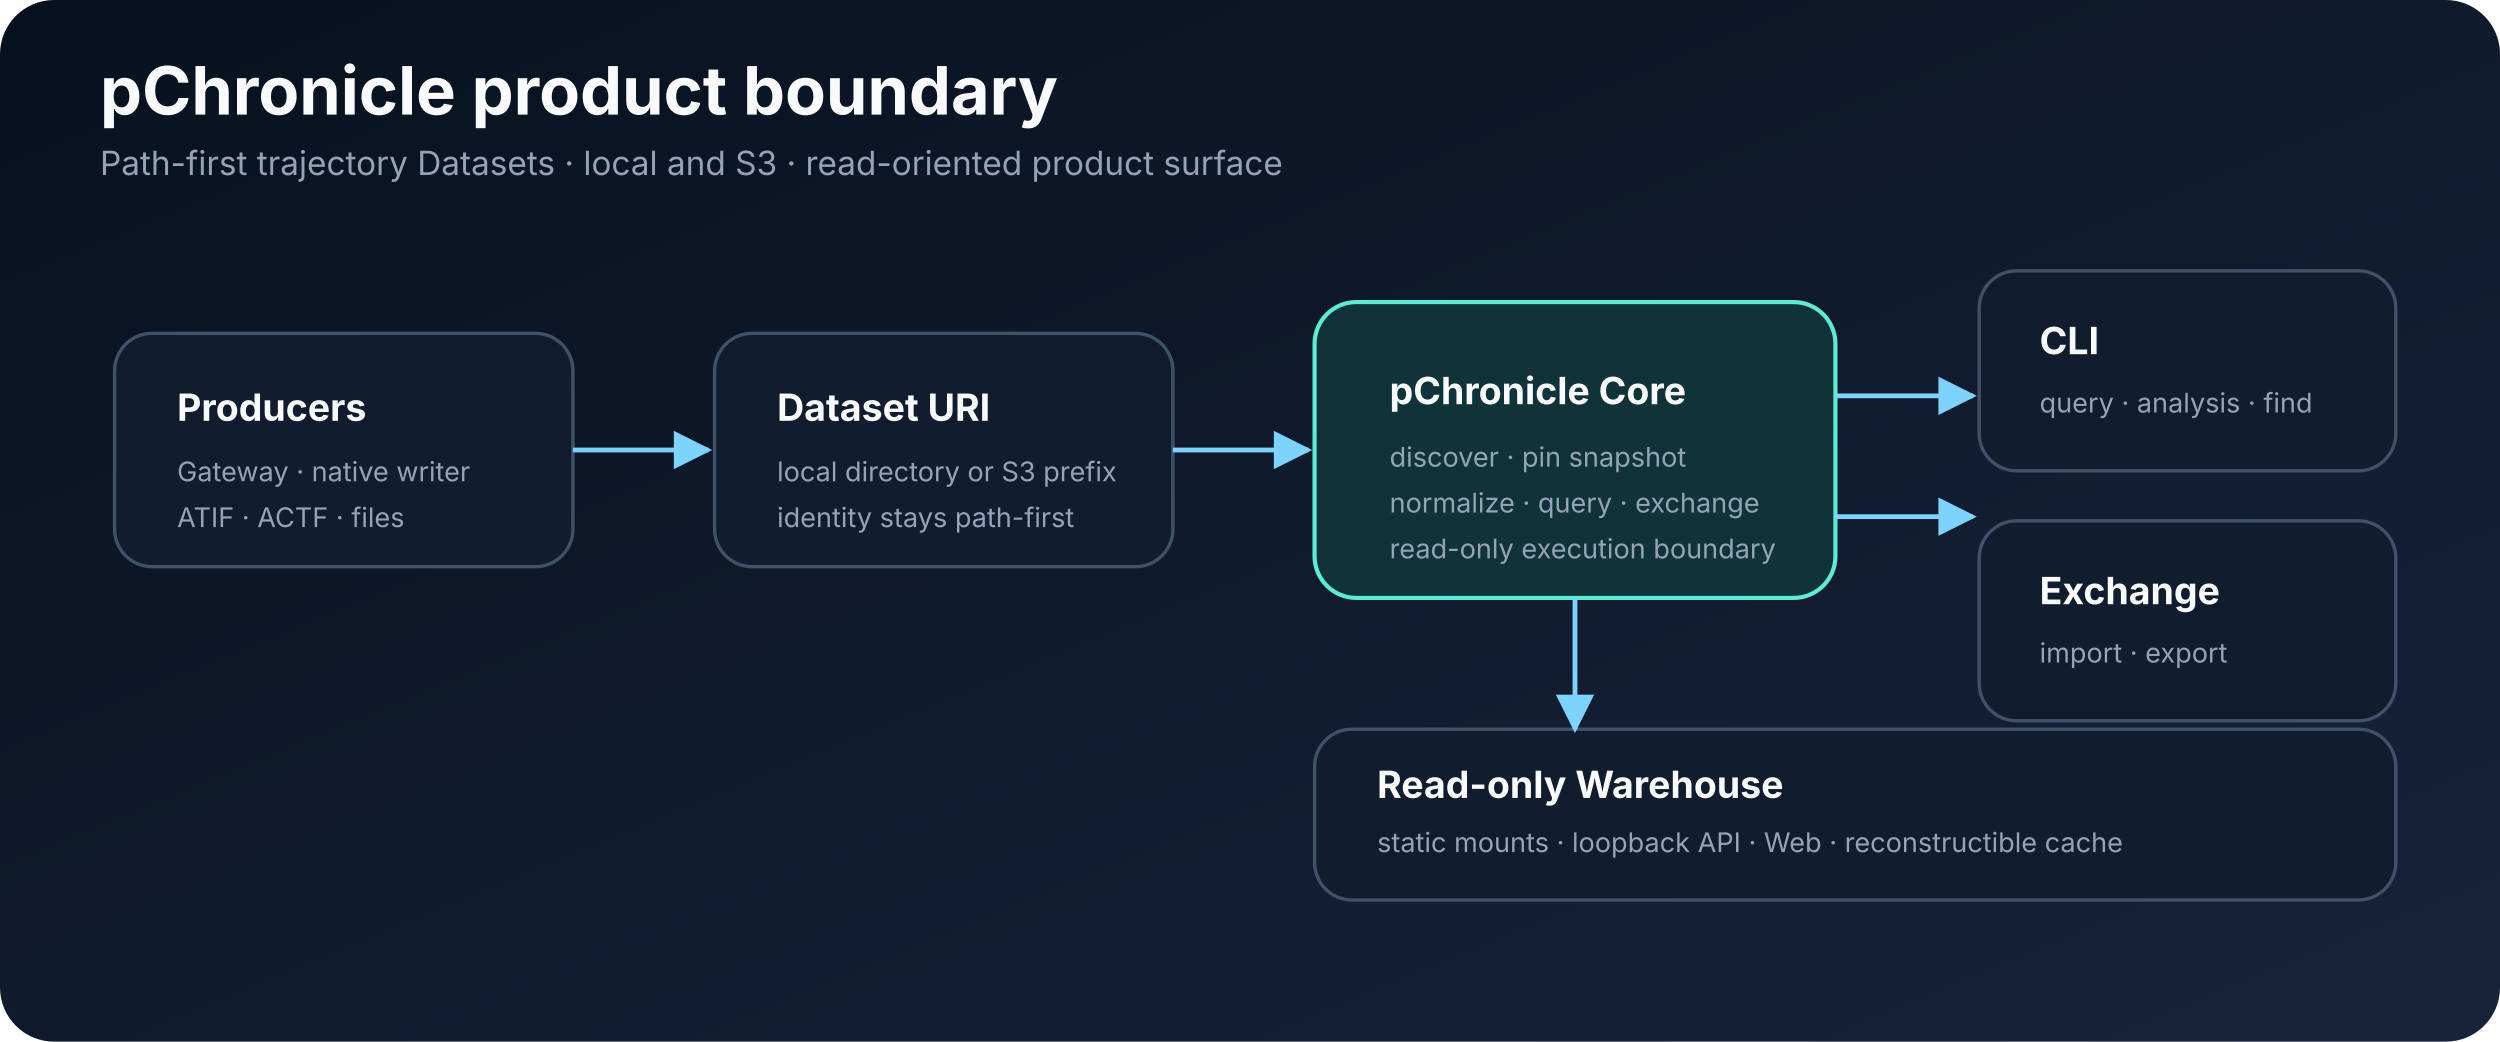
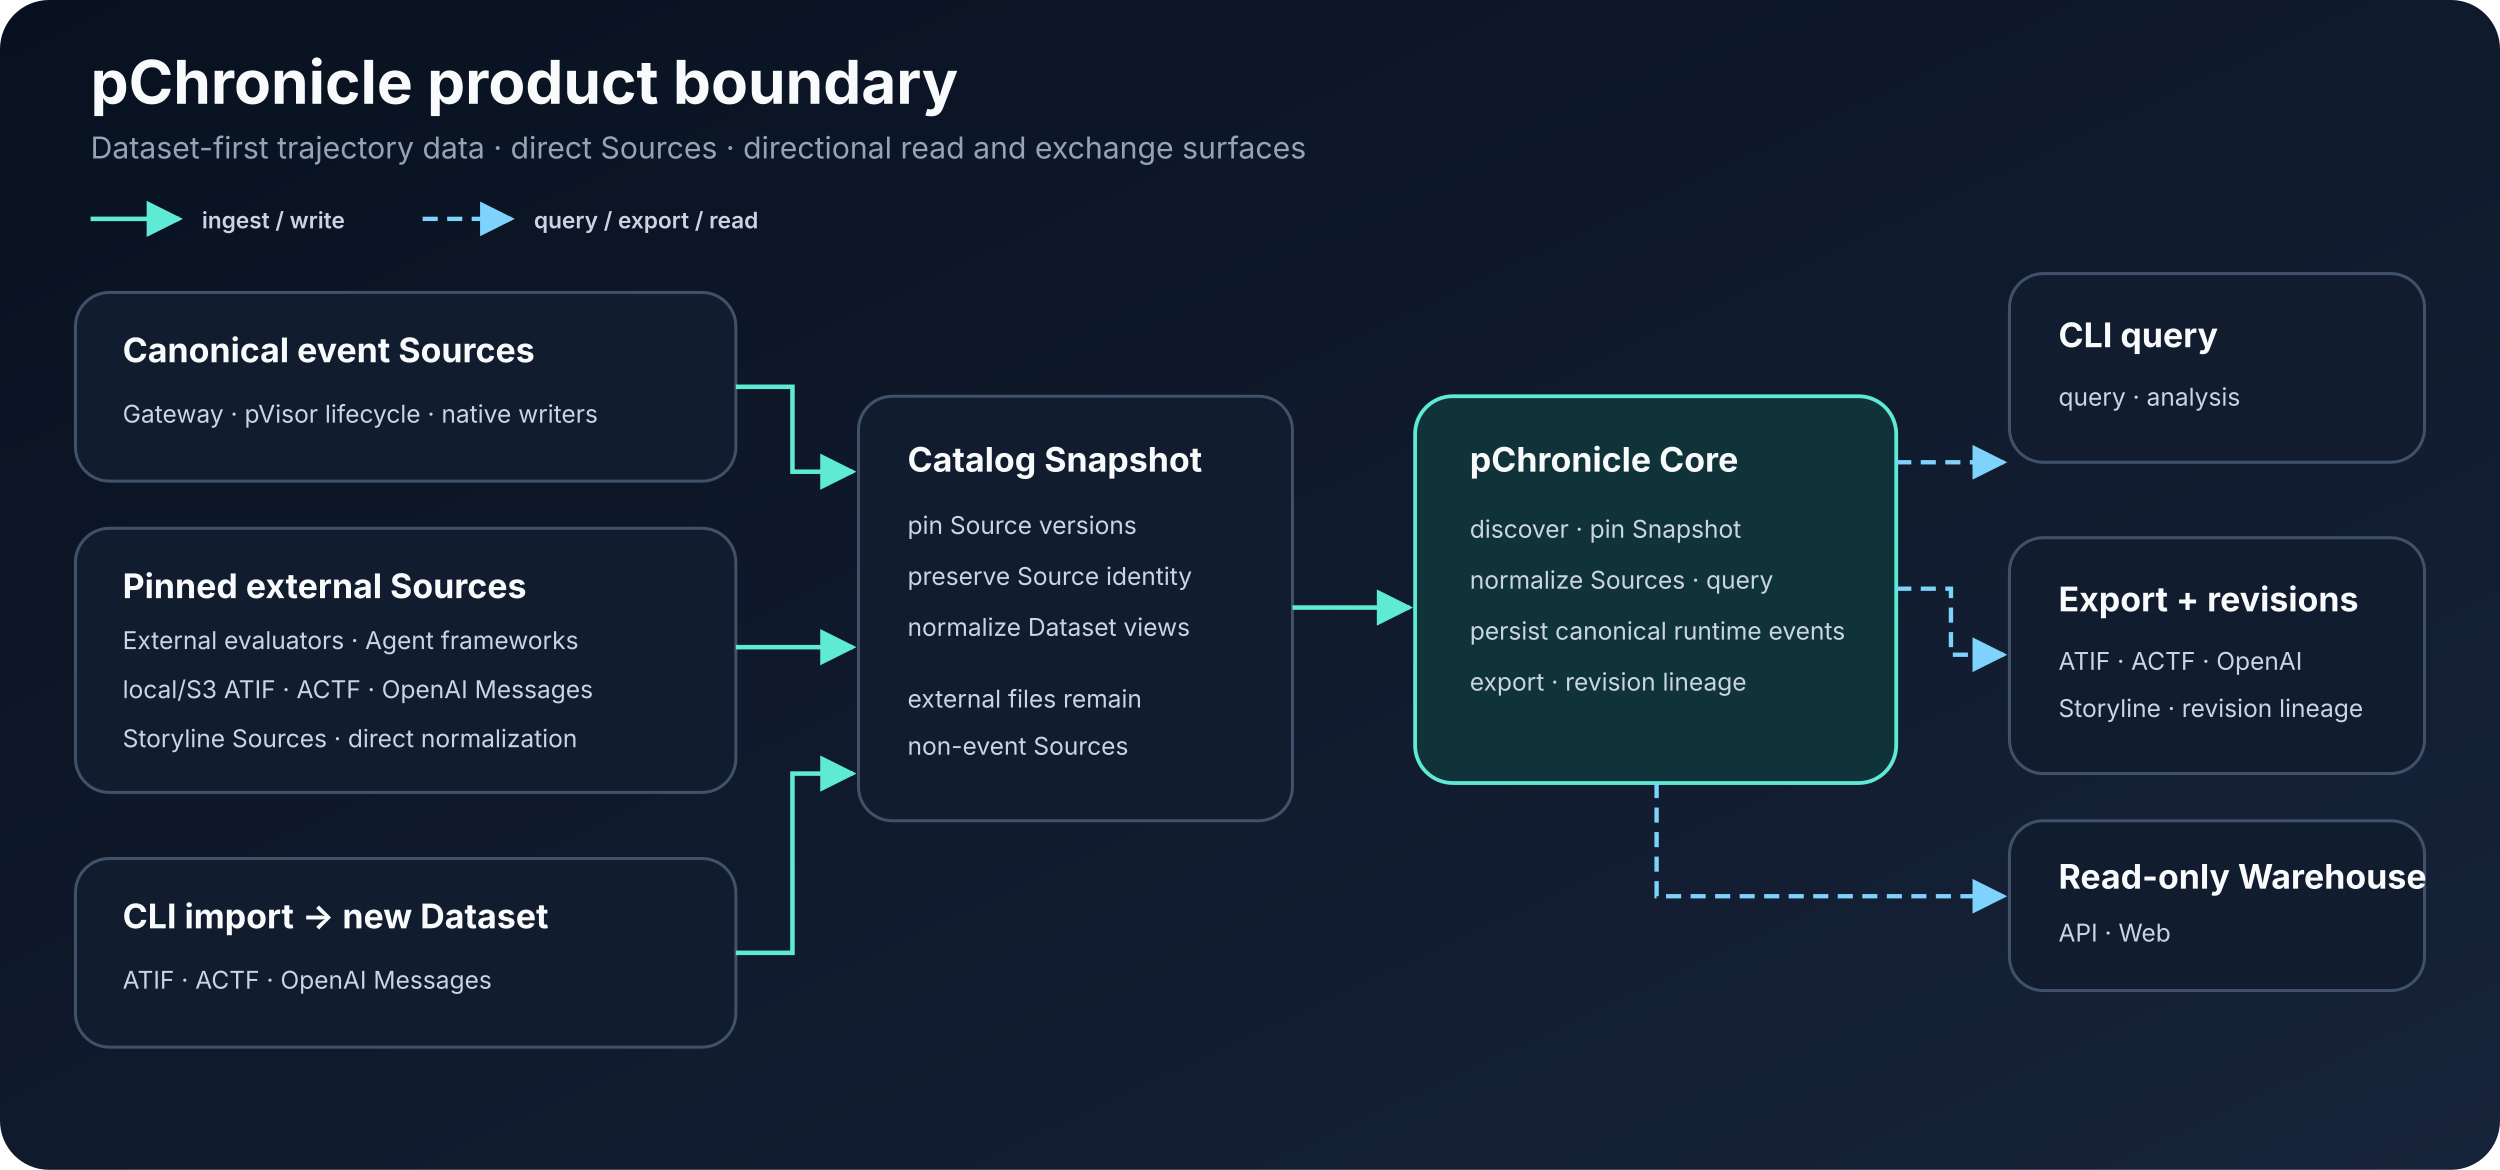
- <svg xmlns="http://www.w3.org/2000/svg" width="1200" height="500" viewBox="0 0 1200 500" role="img" aria-labelledby="title desc">
+ <svg xmlns="http://www.w3.org/2000/svg" width="1325" height="620" viewBox="0 0 1325 620" role="img" aria-labelledby="title desc">
  <defs>
    <linearGradient id="bg" x1="0" y1="0" x2="1" y2="1">
      <stop stop-color="#08111f" />
      <stop offset="1" stop-color="#17233a" />
    </linearGradient>
-     <marker id="a" viewBox="0 0 10 10" refX="9" refY="5" markerWidth="8" markerHeight="8" orient="auto">
+     <marker id="arrow-ingest" viewBox="0 0 10 10" refX="9" refY="5" markerWidth="8" markerHeight="8" orient="auto">
+       <path d="M0 0L10 5L0 10z" fill="#5eead4" />
+     </marker>
+     <marker id="arrow-read" viewBox="0 0 10 10" refX="9" refY="5" markerWidth="8" markerHeight="8" orient="auto">
      <path d="M0 0L10 5L0 10z" fill="#7dd3fc" />
    </marker>
-     <style>text{font-family:-apple-system,BlinkMacSystemFont,"Segoe UI",sans-serif}.title{font-size:32px;font-weight:700;fill:#f8fafc}.sub{font-size:16px;fill:#94a3b8}.label{font-size:18px;font-weight:700;fill:#f8fafc}.tiny{font-size:13px;fill:#94a3b8}.box{fill:#111c2e;stroke:#40516a;stroke-width:1.6}.accent{fill:#10333a;stroke:#5eead4;stroke-width:2}.line{fill:none;stroke:#7dd3fc;stroke-width:2.3;marker-end:url(#a)}</style>
+     <style>
+       text { font-family: -apple-system, BlinkMacSystemFont, "Segoe UI", sans-serif; }
+       .title { font-size: 32px; font-weight: 700; fill: #f8fafc; }
+       .sub { font-size: 16px; fill: #94a3b8; }
+       .label { font-size: 18px; font-weight: 700; fill: #f8fafc; }
+       .tiny { font-size: 13px; fill: #cbd5e1; }
+       .legend { font-size: 12px; font-weight: 600; fill: #cbd5e1; }
+       .box { fill: #111c2e; stroke: #40516a; stroke-width: 1.6; }
+       .accent { fill: #10333a; stroke: #5eead4; stroke-width: 2; }
+       .ingest-line { fill: none; stroke: #5eead4; stroke-width: 2.4; marker-end: url(#arrow-ingest); }
+       .read-line { fill: none; stroke: #7dd3fc; stroke-width: 2.3; stroke-dasharray: 8 5; marker-end: url(#arrow-read); }
+     </style>
  </defs>
-   <rect width="1200" height="500" rx="26" fill="url(#bg)" />
+   <rect width="1325" height="620" rx="26" fill="url(#bg)" />
  <text x="48" y="55" class="title">pChronicle product boundary</text>
-   <text x="48" y="84" class="sub">Path-first trajectory Datasets · local and S3 · read-oriented product surface</text>
-   <rect x="55" y="160" width="220" height="112" rx="18" class="box" />
-   <text x="85" y="202" class="label">Producers</text>
-   <text x="85" y="231" class="tiny">Gateway · native writer</text>
-   <text x="85" y="253" class="tiny">ATIF · ACTF · files</text>
-   <path d="M275 216H340" class="line" />
-   <rect x="343" y="160" width="220" height="112" rx="18" class="box" />
-   <text x="373" y="202" class="label">Dataset URI</text>
-   <text x="373" y="231" class="tiny">local directory or S3 prefix</text>
-   <text x="373" y="253" class="tiny">identity stays path-first</text>
-   <path d="M563 216H628" class="line" />
-   <rect x="631" y="145" width="250" height="142" rx="20" class="accent" />
-   <text x="667" y="194" class="label">pChronicle Core</text>
-   <text x="667" y="224" class="tiny">discover · pin snapshot</text>
-   <text x="667" y="246" class="tiny">normalize · query · exchange</text>
-   <text x="667" y="268" class="tiny">read-only execution boundary</text>
-   <path d="M881 190H947" class="line" />
-   <path d="M881 248H947" class="line" />
-   <rect x="950" y="130" width="200" height="96" rx="18" class="box" />
-   <text x="979" y="170" class="label">CLI</text>
-   <text x="979" y="198" class="tiny">query · analysis · find</text>
-   <rect x="950" y="250" width="200" height="96" rx="18" class="box" />
-   <text x="979" y="290" class="label">Exchange</text>
-   <text x="979" y="318" class="tiny">import · export</text>
-   <rect x="631" y="350" width="519" height="82" rx="18" class="box" />
-   <text x="661" y="383" class="label">Read-only Warehouse</text>
-   <text x="661" y="409" class="tiny">static mounts · loopback API · Web · reconstructible cache</text>
-   <path d="M756 287V350" class="line" />
+   <text x="48" y="84" class="sub">Dataset-first trajectory data · direct Sources · directional read and exchange surfaces</text>
+   <path d="M48 116H95" class="ingest-line" />
+   <text x="107" y="121" class="legend">ingest / write</text>
+   <path d="M224 116H271" class="read-line" />
+   <text x="283" y="121" class="legend">query / export / read</text>
+   <g id="canonical-event-sources">
+     <rect x="40" y="155" width="350" height="100" rx="18" class="box" />
+     <text x="65" y="192" class="label">Canonical event Sources</text>
+     <text x="65" y="224" class="tiny">Gateway · pVisor lifecycle · native writers</text>
+   </g>
+   <g id="external-sources">
+     <rect x="40" y="280" width="350" height="140" rx="18" class="box" />
+     <text x="65" y="317" class="label">Pinned external Sources</text>
+     <text x="65" y="344" class="tiny">External evaluators · Agent frameworks</text>
+     <text x="65" y="370" class="tiny">local/S3 ATIF · ACTF · OpenAI Messages</text>
+     <text x="65" y="396" class="tiny">Storyline Sources · direct normalization</text>
+   </g>
+   <g id="import-input">
+     <rect x="40" y="455" width="350" height="100" rx="18" class="box" />
+     <text x="65" y="492" class="label">CLI import → new Dataset</text>
+     <text x="65" y="524" class="tiny">ATIF · ACTF · OpenAI Messages</text>
+   </g>
+   <path d="M390 205H420V250H452" class="ingest-line" />
+   <path d="M390 343H452" class="ingest-line" />
+   <path d="M390 505H420V410H452" class="ingest-line" />
+   <g id="dataset-boundary">
+     <rect x="455" y="210" width="230" height="225" rx="18" class="box" />
+     <text x="481" y="250" class="label">Catalog Snapshot</text>
+     <text x="481" y="283" class="tiny">pin Source versions</text>
+     <text x="481" y="310" class="tiny">preserve Source identity</text>
+     <text x="481" y="337" class="tiny">normalize Dataset views</text>
+     <text x="481" y="375" class="tiny">external files remain</text>
+     <text x="481" y="400" class="tiny">non-event Sources</text>
+   </g>
+   <path d="M685 322H747" class="ingest-line" />
+   <g id="pchronicle-core">
+     <rect x="750" y="210" width="255" height="205" rx="20" class="accent" />
+     <text x="779" y="250" class="label">pChronicle Core</text>
+     <text x="779" y="285" class="tiny">discover · pin Snapshot</text>
+     <text x="779" y="312" class="tiny">normalize Sources · query</text>
+     <text x="779" y="339" class="tiny">persist canonical runtime events</text>
+     <text x="779" y="366" class="tiny">export · revision lineage</text>
+   </g>
+   <path d="M1005 245H1062" class="read-line" />
+   <path d="M1005 312H1034V347H1062" class="read-line" />
+   <path d="M878 415V475H1062" class="read-line" />
+   <g id="query-output">
+     <rect x="1065" y="145" width="220" height="100" rx="18" class="box" />
+     <text x="1091" y="184" class="label">CLI query</text>
+     <text x="1091" y="215" class="tiny">query · analysis</text>
+   </g>
+   <g id="export-output">
+     <rect x="1065" y="285" width="220" height="125" rx="18" class="box" />
+     <text x="1091" y="324" class="label">Export + revisions</text>
+     <text x="1091" y="355" class="tiny">ATIF · ACTF · OpenAI</text>
+     <text x="1091" y="380" class="tiny">Storyline · revision lineage</text>
+   </g>
+   <g id="warehouse-output">
+     <rect x="1065" y="435" width="220" height="90" rx="18" class="box" />
+     <text x="1091" y="471" class="label">Read-only Warehouse</text>
+     <text x="1091" y="499" class="tiny">API · Web</text>
+   </g>
</svg>
